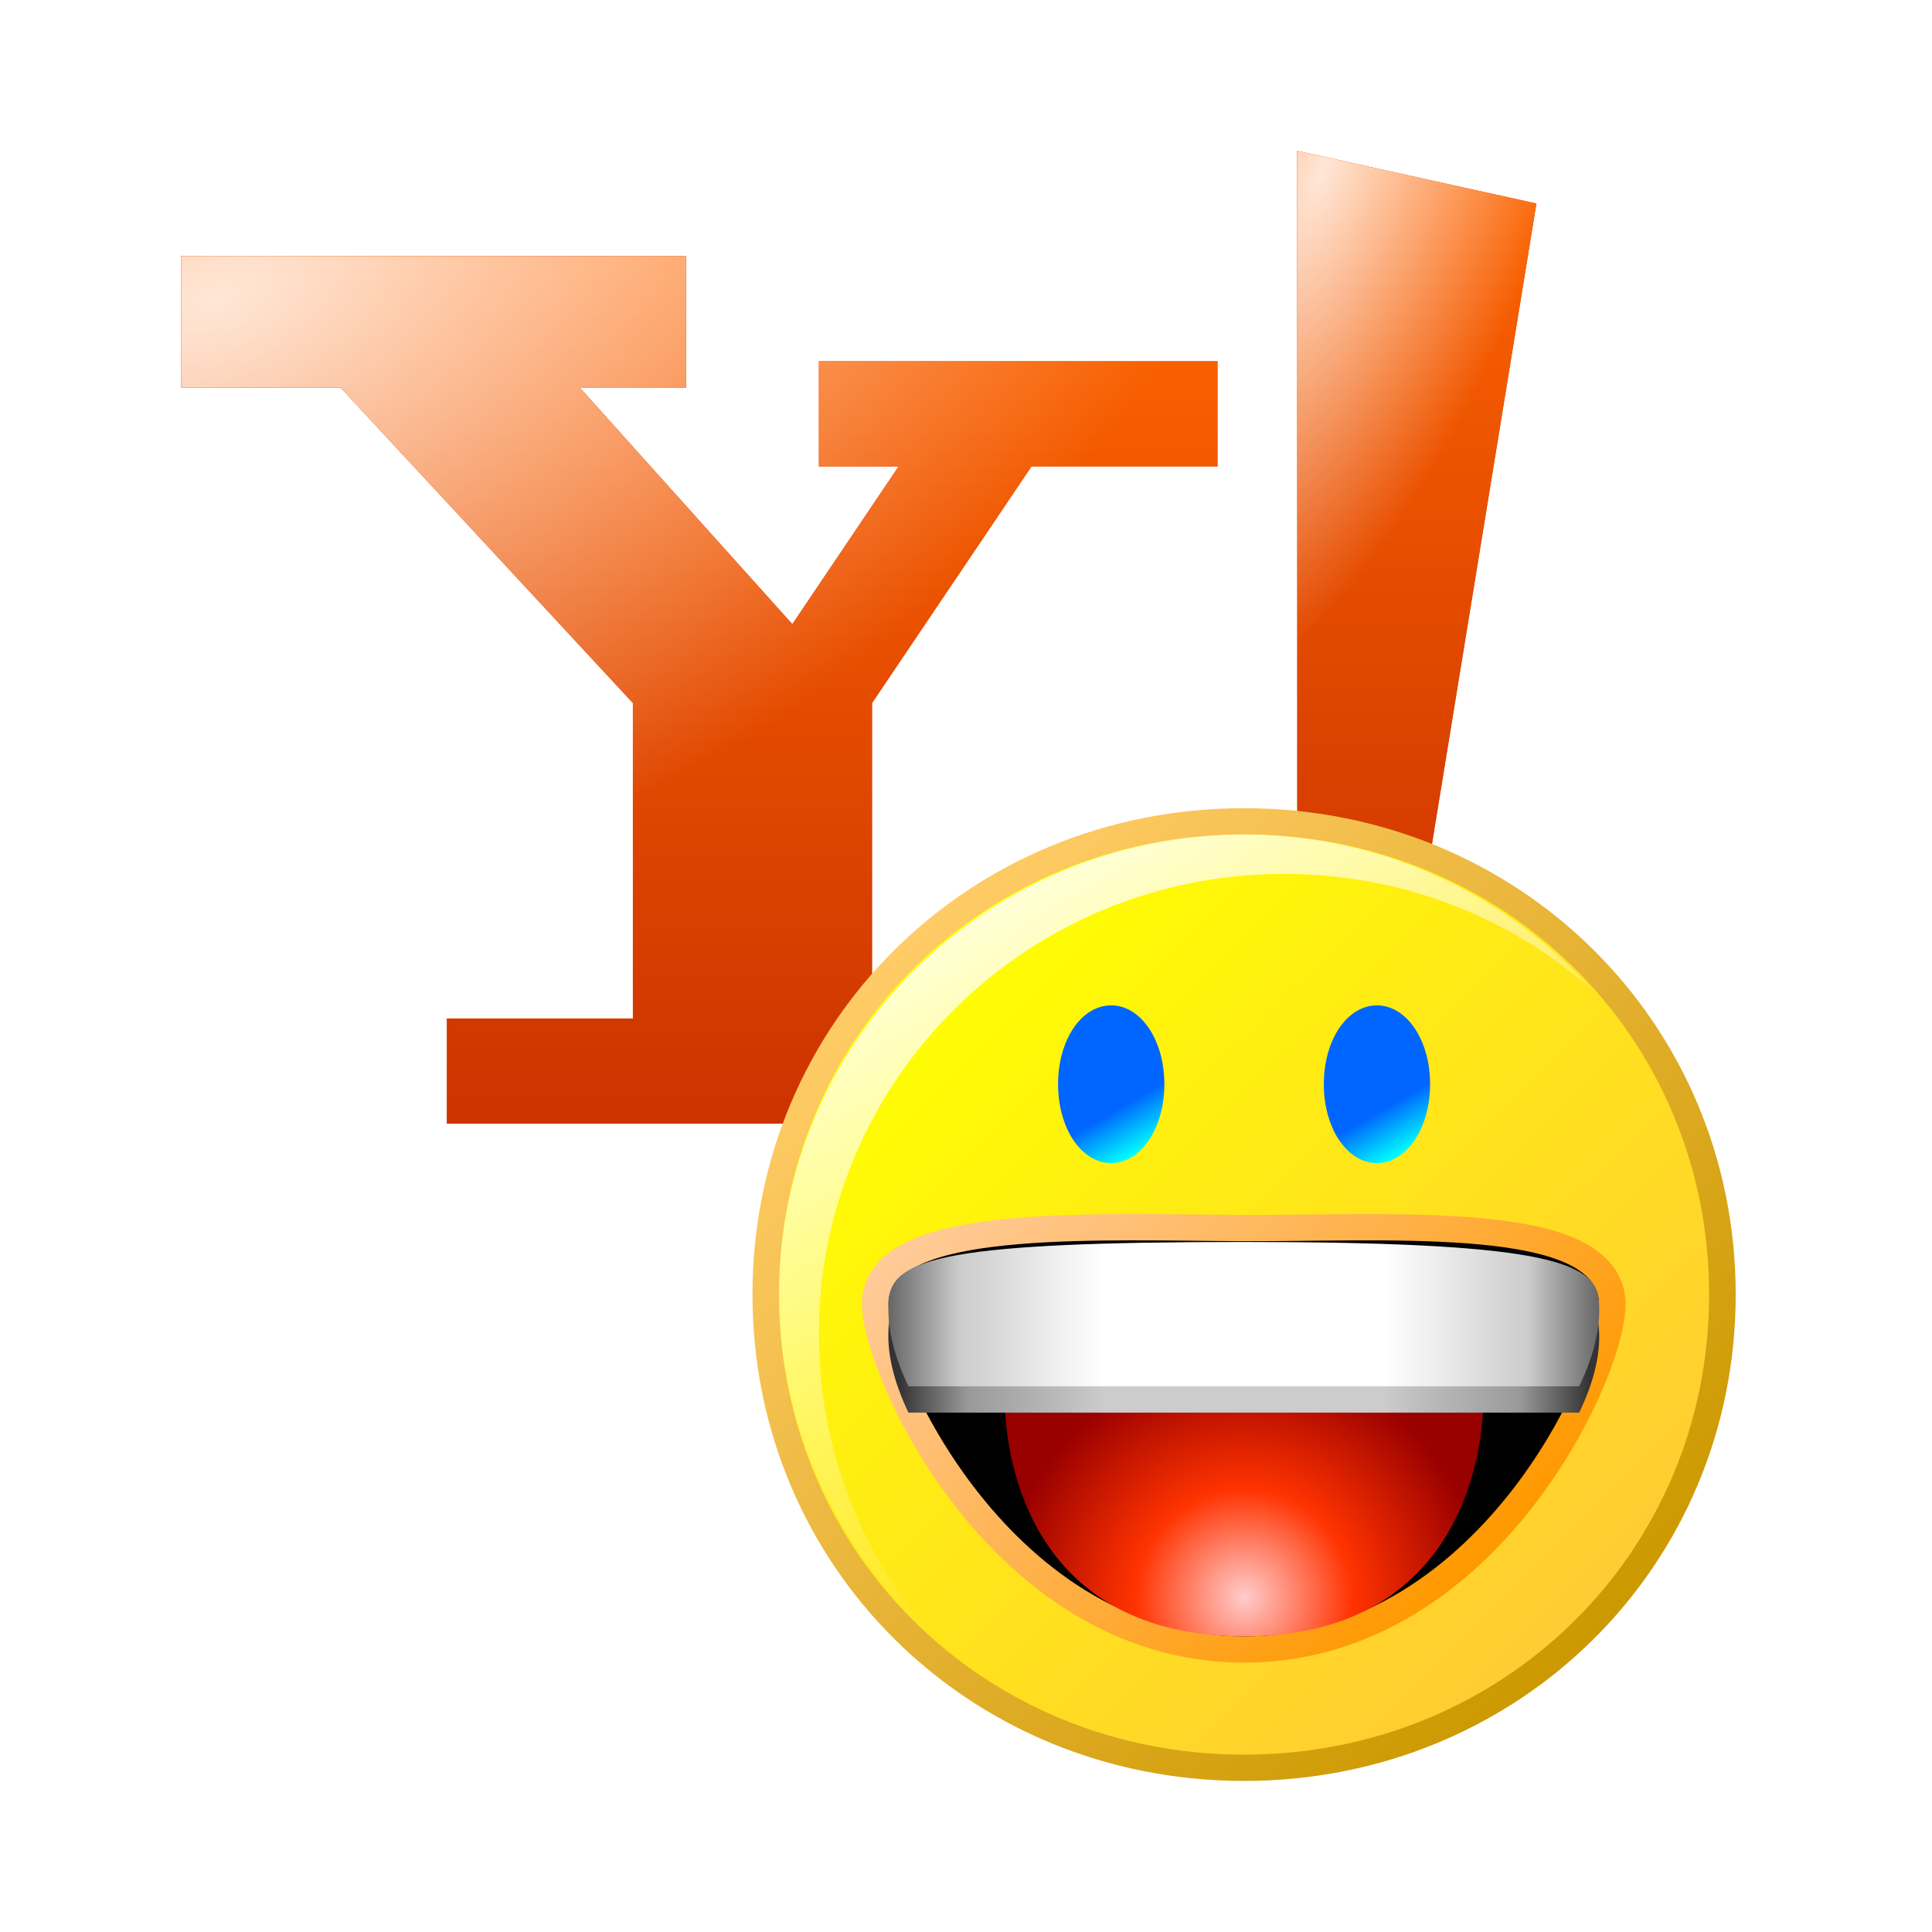
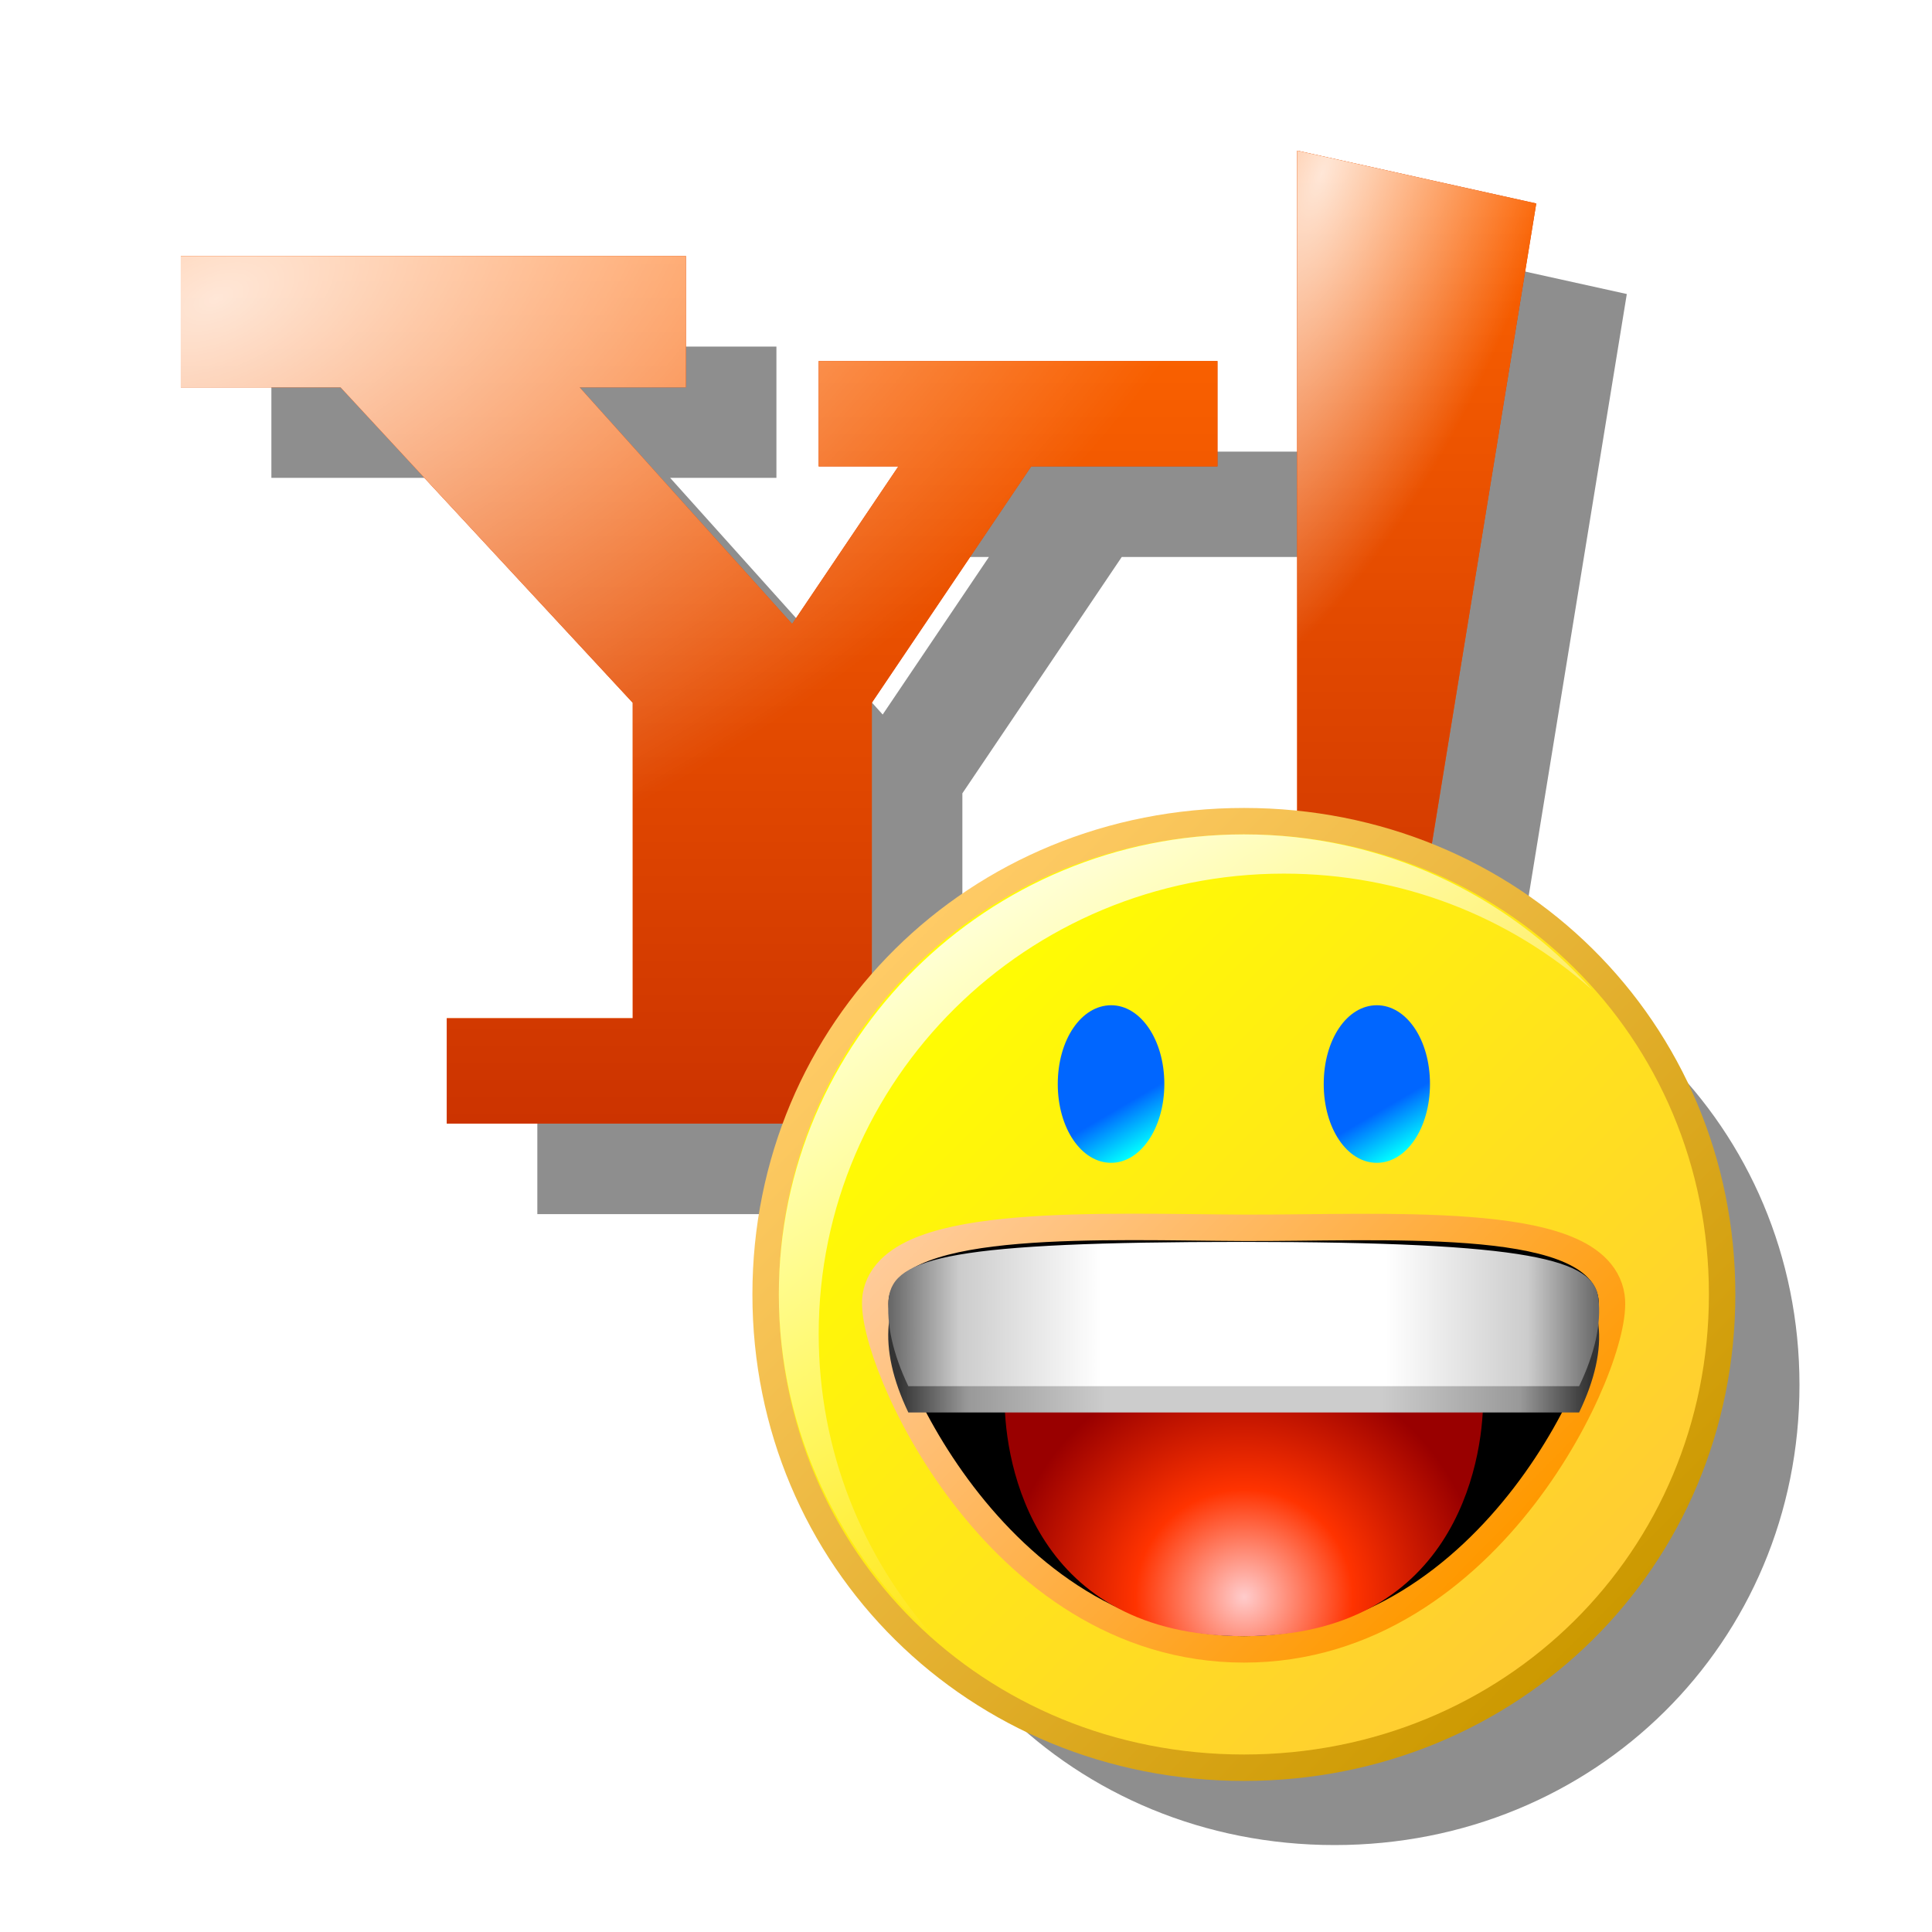
<svg xmlns="http://www.w3.org/2000/svg" version="1.1" width="64" height="64" color-interpolation="linearRGB">
  <g>
-     <linearGradient id="gradient0" gradientUnits="userSpaceOnUse" x1="21.25" y1="38" x2="21.25" y2="5">
+     <path style="fill:#000000; fill-opacity:0.443" d="M34.16 15.45H40.33V11.96H27.12V15.45H29.76L26.24 20.67L19.2 12.83H22.72V8.48H5.99V12.83H11.28L20.96 23.28V33.73H14.8V37.22H35.04V33.73H28.88V23.28L34.16 15.45z            M34.16 15.45H40.33V11.96H27.12V15.45H29.76L26.24 20.67L19.2 12.83H22.72V8.48H5.99V12.83H11.28L20.96 23.28V33.73H14.8V37.22H35.04V33.73H28.88V23.28L34.16 15.45z            M34.16 15.45H40.33V11.96H27.12V15.45H29.76L26.24 20.67L19.2 12.83H22.72V8.48H5.99V12.83H11.28L20.96 23.28V33.73H14.8V37.22H35.04V33.73H28.88V23.28L34.16 15.45z            M42.97 4.99L50.89 6.74L46.49 33.73H42.97V4.99z            M42.97 4.99L50.89 6.74L46.49 33.73H42.97V4.99z            M42.97 4.99L50.89 6.74L46.49 33.73H42.97V4.99z            M41.21 27.64C49.83 27.64 56.61 34.34 56.61 42.88C56.61 51.41 49.83 58.12 41.21 58.12C32.58 58.12 25.8 51.41 25.8 42.88C25.8 34.34 32.58 27.64 41.21 27.64z            M41.21 27.64C49.83 27.64 56.61 34.34 56.61 42.88C56.61 51.41 49.83 58.12 41.21 58.12C32.58 58.12 25.8 51.41 25.8 42.88C25.8 34.34 32.58 27.64 41.21 27.64z            M41.18 41.11C36.68 41.09 29.79 40.75 29.44 43.01C29.21 44.72 33.24 54.2 41.21 54.2C49.15 54.2 53.21 44.8 52.95 43.01C52.61 40.66 45.66 41.13 41.18 41.11z            M41.18 41.11C36.68 41.09 29.79 40.75 29.44 43.01C29.21 44.72 33.24 54.2 41.21 54.2C49.15 54.2 53.21 44.8 52.95 43.01C52.61 40.66 45.66 41.13 41.18 41.11z            M41.21 54.2C48.13 54.2 49.13 48.51 49.13 46.36H33.28C33.28 48.51 34.26 54.2 41.21 54.2z            M29.44 43.88C29.36 44.73 29.57 45.7 30.09 46.79H52.31C52.83 45.71 53.05 44.73 52.95 43.88C52.81 42.6 50.74 42.01 41.15 42.01C31.56 42.01 29.59 42.52 29.44 43.88z            M29.44 43.01C29.36 43.86 29.57 44.83 30.09 45.92H52.31C52.83 44.84 53.05 43.86 52.95 43.01C52.81 41.73 50.74 41.14 41.15 41.14C31.56 41.14 29.59 41.65 29.44 43.01z            M36.81 33.3C37.78 33.3 38.57 34.44 38.57 35.91C38.57 37.37 37.78 38.52 36.81 38.52C35.82 38.52 35.04 37.37 35.04 35.91C35.04 34.44 35.82 33.3 36.81 33.3z            M45.61 33.3C46.59 33.3 47.37 34.44 47.37 35.91C47.37 37.37 46.59 38.52 45.61 38.52C44.62 38.52 43.85 37.37 43.85 35.91C43.85 34.44 44.62 33.3 45.61 33.3z            M27.12 44.19C27.12 35.76 34.01 28.94 42.53 28.94C46.44 28.94 50.01 30.37 52.73 32.78C49.9 29.62 45.78 27.64 41.21 27.64C32.69 27.64 25.8 34.46 25.8 42.88C25.8 47.41 27.81 51.48 30.98 54.28C28.57 51.59 27.12 48.06 27.12 44.19z" transform="matrix(1,0,0,1,3,3)" />
+     <linearGradient id="gradient0" gradientUnits="userSpaceOnUse" x1="22.94" y1="37.22" x2="22.94" y2="8.48">
      <stop offset="0" stop-color="#ff6600" />
      <stop offset="1" stop-color="#cc3300" />
    </linearGradient>
-     <path style="fill:url(#gradient0)" d="M34 13H41V9H26V13H29L25 19L17 10H21V5H2V10H8L19 22V34H12V38H35V34H28V22L34 13z" transform="matrix(0.8803,0,0,0.8709,4.2393,4.129)" />
-     <linearGradient id="gradient1" gradientUnits="userSpaceOnUse" x1="21.25" y1="37.99" x2="21.25" y2="4.98">
+     <path style="fill:url(#gradient0)" d="M34.16 15.45H40.33V11.96H27.12V15.45H29.76L26.24 20.67L19.2 12.83H22.72V8.48H5.99V12.83H11.28L20.96 23.28V33.73H14.8V37.22H35.04V33.73H28.88V23.28L34.16 15.45z" />
+     <linearGradient id="gradient1" gradientUnits="userSpaceOnUse" x1="22.94" y1="37.21" x2="22.94" y2="8.46">
      <stop offset="0" stop-color="#cc3300" />
      <stop offset="1" stop-color="#ff6600" />
    </linearGradient>
-     <path style="fill:url(#gradient1)" d="M34 13H41V9H26V13H29L25 19L17 10H21V5H2V10H8L19 22V34H12V38H35V34H28V22L34 13z" transform="matrix(0.8803,0,0,0.8709,4.2393,4.129)" />
-     <radialGradient id="gradient2" gradientUnits="userSpaceOnUse" cx="0" cy="0" r="64" gradientTransform="matrix(0.1543,0.347,0.62,-0.2757,3.3155,6.6202)">
+     <path style="fill:url(#gradient1)" d="M34.16 15.45H40.33V11.96H27.12V15.45H29.76L26.24 20.67L19.2 12.83H22.72V8.48H5.99V12.83H11.28L20.96 23.28V33.73H14.8V37.22H35.04V33.73H28.88V23.28L34.16 15.45z" />
+     <radialGradient id="gradient2" gradientUnits="userSpaceOnUse" cx="0" cy="0" r="64" gradientTransform="matrix(0.1358,0.3022,0.5457,-0.2401,7.1579,9.8945)">
      <stop offset="0" stop-color="#ffffff" stop-opacity="0.843" />
      <stop offset="1" stop-color="#ffffff" stop-opacity="0" />
    </radialGradient>
-     <path style="fill:url(#gradient2)" d="M34 13H41V9H26V13H29L25 19L17 10H21V5H2V10H8L19 22V34H12V38H35V34H28V22L34 13z" transform="matrix(0.8803,0,0,0.8709,4.2393,4.129)" />
-     <linearGradient id="gradient3" gradientUnits="userSpaceOnUse" x1="48.25" y1="33.5" x2="48.25" y2="0.5">
+     <path style="fill:url(#gradient2)" d="M34.16 15.45H40.33V11.96H27.12V15.45H29.76L26.24 20.67L19.2 12.83H22.72V8.48H5.99V12.83H11.28L20.96 23.28V33.73H14.8V37.22H35.04V33.73H28.88V23.28L34.16 15.45z" />
+     <linearGradient id="gradient3" gradientUnits="userSpaceOnUse" x1="46.71" y1="33.3" x2="46.71" y2="4.56">
      <stop offset="0" stop-color="#ff6600" />
      <stop offset="1" stop-color="#cc3300" />
    </linearGradient>
-     <path style="fill:url(#gradient3)" d="M44 1L53 3L48 34H44V1z" transform="matrix(0.8803,0,0,0.8709,4.2393,4.129)" />
-     <linearGradient id="gradient4" gradientUnits="userSpaceOnUse" x1="48.2" y1="33.49" x2="48.2" y2="0.62">
+     <path style="fill:url(#gradient3)" d="M42.97 4.99L50.89 6.74L46.49 33.73H42.97V4.99z" />
+     <linearGradient id="gradient4" gradientUnits="userSpaceOnUse" x1="46.66" y1="33.29" x2="46.66" y2="4.66">
      <stop offset="0" stop-color="#cc3300" />
      <stop offset="1" stop-color="#ff6600" />
    </linearGradient>
-     <path style="fill:url(#gradient4)" d="M44 1L53 3L48 34H44V1z" transform="matrix(0.8803,0,0,0.8709,4.2393,4.129)" />
-     <radialGradient id="gradient5" gradientUnits="userSpaceOnUse" cx="0" cy="0" r="64" gradientTransform="matrix(-0.1176,0.3215,0.1261,0.0461,44.9233,1.8688)">
+     <path style="fill:url(#gradient4)" d="M42.97 4.99L50.89 6.74L46.49 33.73H42.97V4.99z" />
+     <radialGradient id="gradient5" gradientUnits="userSpaceOnUse" cx="0" cy="0" r="64" gradientTransform="matrix(-0.1035,0.2799,0.111,0.0401,43.7852,5.7565)">
      <stop offset="0" stop-color="#ffffff" stop-opacity="0.843" />
      <stop offset="1" stop-color="#ffffff" stop-opacity="0" />
    </radialGradient>
-     <path style="fill:url(#gradient5)" d="M44 1L53 3L48 34H44V1z" transform="matrix(0.8803,0,0,0.8709,4.2393,4.129)" />
-     <linearGradient id="gradient6" gradientUnits="userSpaceOnUse" x1="28.89" y1="31.39" x2="55.08" y2="57.58">
+     <path style="fill:url(#gradient5)" d="M42.97 4.99L50.89 6.74L46.49 33.73H42.97V4.99z" />
+     <linearGradient id="gradient6" gradientUnits="userSpaceOnUse" x1="29.67" y1="31.46" x2="52.72" y2="54.27">
      <stop offset="0" stop-color="#ffcb66" />
      <stop offset="1" stop-color="#cc9900" />
    </linearGradient>
-     <path style="fill:none; stroke:url(#gradient6); stroke-width:2" d="M42 27C51.79 27 59.5 34.7 59.5 44.5C59.5 54.29 51.79 62 42 62C32.2 62 24.5 54.29 24.5 44.5C24.5 34.7 32.2 27 42 27z" transform="matrix(0.8803,0,0,0.8709,4.2393,4.129)" />
-     <linearGradient id="gradient7" gradientUnits="userSpaceOnUse" x1="29.62" y1="32.11" x2="54.36" y2="56.86">
+     <path style="fill:none; stroke:url(#gradient6); stroke-width:1.751" d="M41.21 27.64C49.83 27.64 56.61 34.34 56.61 42.88C56.61 51.41 49.83 58.12 41.21 58.12C32.58 58.12 25.8 51.41 25.8 42.88C25.8 34.34 32.58 27.64 41.21 27.64z" />
+     <linearGradient id="gradient7" gradientUnits="userSpaceOnUse" x1="30.31" y1="32.09" x2="52.09" y2="53.64">
      <stop offset="0" stop-color="#ffff00" />
      <stop offset="1" stop-color="#ffcc33" />
    </linearGradient>
-     <path style="fill:url(#gradient7)" d="M42 27C51.79 27 59.5 34.7 59.5 44.5C59.5 54.29 51.79 62 42 62C32.2 62 24.5 54.29 24.5 44.5C24.5 34.7 32.2 27 42 27z" transform="matrix(0.8803,0,0,0.8709,4.2393,4.129)" />
-     <linearGradient id="gradient8" gradientUnits="userSpaceOnUse" x1="33.47" y1="37.97" x2="50.5" y2="54.99">
+     <path style="fill:url(#gradient7)" d="M41.21 27.64C49.83 27.64 56.61 34.34 56.61 42.88C56.61 51.41 49.83 58.12 41.21 58.12C32.58 58.12 25.8 51.41 25.8 42.88C25.8 34.34 32.58 27.64 41.21 27.64z" />
+     <linearGradient id="gradient8" gradientUnits="userSpaceOnUse" x1="33.7" y1="37.19" x2="48.69" y2="52.01">
      <stop offset="0" stop-color="#ffcb99" />
      <stop offset="1" stop-color="#ff9900" />
    </linearGradient>
-     <path style="fill:none; stroke:url(#gradient8); stroke-width:2" d="M41.97 42.47C36.86 42.45 29.03 42.06 28.63 44.65C28.37 46.61 32.95 57.5 42 57.5C51.02 57.5 55.63 46.7 55.34 44.65C54.95 41.95 47.06 42.49 41.97 42.47z" transform="matrix(0.8803,0,0,0.8709,4.2393,4.129)" />
-     <path style="fill:#000000" d="M41.97 42.47C36.86 42.45 29.03 42.06 28.63 44.65C28.37 46.61 32.95 57.5 42 57.5C51.02 57.5 55.63 46.7 55.34 44.65C54.95 41.95 47.06 42.49 41.97 42.47z" transform="matrix(0.8803,0,0,0.8709,4.2393,4.129)" />
-     <radialGradient id="gradient9" gradientUnits="userSpaceOnUse" cx="0" cy="0" r="64" gradientTransform="matrix(0.1406,0,0,0.1406,42,56)">
+     <path style="fill:none; stroke:url(#gradient8); stroke-width:1.751" d="M41.18 41.11C36.68 41.09 29.79 40.75 29.44 43.01C29.21 44.72 33.24 54.2 41.21 54.2C49.15 54.2 53.21 44.8 52.95 43.01C52.61 40.66 45.66 41.13 41.18 41.11z" />
+     <path style="fill:#000000" d="M41.18 41.11C36.68 41.09 29.79 40.75 29.44 43.01C29.21 44.72 33.24 54.2 41.21 54.2C49.15 54.2 53.21 44.8 52.95 43.01C52.61 40.66 45.66 41.13 41.18 41.11z" />
+     <radialGradient id="gradient9" gradientUnits="userSpaceOnUse" cx="0" cy="0" r="64" gradientTransform="matrix(0.1237,0,0,0.1224,41.2118,52.8993)">
      <stop offset="0" stop-color="#ffcccc" />
      <stop offset="0.455" stop-color="#ff3300" />
      <stop offset="1" stop-color="#990000" />
    </radialGradient>
-     <path style="fill:url(#gradient9)" d="M42 57.5C49.86 57.5 51 50.97 51 48.5H33C33 50.97 34.11 57.5 42 57.5z" transform="matrix(0.8803,0,0,0.8709,4.2393,4.129)" />
-     <linearGradient id="gradient10" gradientUnits="userSpaceOnUse" x1="29" y1="46.75" x2="55" y2="46.75">
+     <path style="fill:url(#gradient9)" d="M41.21 54.2C48.13 54.2 49.13 48.51 49.13 46.36H33.28C33.28 48.51 34.26 54.2 41.21 54.2z" />
+     <linearGradient id="gradient10" gradientUnits="userSpaceOnUse" x1="29.76" y1="44.84" x2="52.65" y2="44.84">
      <stop offset="0" stop-color="#333333" />
      <stop offset="0.1" stop-color="#999999" />
      <stop offset="0.3" stop-color="#cccccc" />
      <stop offset="0.7" stop-color="#cccccc" />
      <stop offset="0.9" stop-color="#999999" />
      <stop offset="1" stop-color="#333333" />
    </linearGradient>
-     <path style="fill:url(#gradient10)" d="M28.63 45.65C28.54 46.63 28.78 47.74 29.37 48.99H54.61C55.2 47.75 55.45 46.63 55.34 45.65C55.18 44.18 52.83 43.5 41.93 43.5C31.04 43.5 28.8 44.09 28.63 45.65z" transform="matrix(0.8803,0,0,0.8709,4.2393,4.129)" />
-     <linearGradient id="gradient11" gradientUnits="userSpaceOnUse" x1="28.62" y1="45.25" x2="55.36" y2="45.25">
+     <path style="fill:url(#gradient10)" d="M29.44 43.88C29.36 44.73 29.57 45.7 30.09 46.79H52.31C52.83 45.71 53.05 44.73 52.95 43.88C52.81 42.6 50.74 42.01 41.15 42.01C31.56 42.01 29.59 42.52 29.44 43.88z" />
+     <linearGradient id="gradient11" gradientUnits="userSpaceOnUse" x1="29.43" y1="43.53" x2="52.97" y2="43.53">
      <stop offset="0" stop-color="#666666" />
      <stop offset="0.1" stop-color="#cccccc" />
      <stop offset="0.3" stop-color="#ffffff" />
      <stop offset="0.7" stop-color="#ffffff" />
      <stop offset="0.9" stop-color="#cccccc" />
      <stop offset="1" stop-color="#666666" />
    </linearGradient>
-     <path style="fill:url(#gradient11)" d="M28.63 44.65C28.54 45.63 28.78 46.74 29.37 47.99H54.61C55.2 46.75 55.45 45.63 55.34 44.65C55.18 43.18 52.83 42.5 41.93 42.5C31.04 42.5 28.8 43.09 28.63 44.65z" transform="matrix(0.8803,0,0,0.8709,4.2393,4.129)" />
-     <linearGradient id="gradient12" gradientUnits="userSpaceOnUse" x1="35.59" y1="34.08" x2="38.38" y2="38.9">
+     <path style="fill:url(#gradient11)" d="M29.44 43.01C29.36 43.86 29.57 44.83 30.09 45.92H52.31C52.83 44.84 53.05 43.86 52.95 43.01C52.81 41.73 50.74 41.14 41.15 41.14C31.56 41.14 29.59 41.65 29.44 43.01z" />
+     <linearGradient id="gradient12" gradientUnits="userSpaceOnUse" x1="35.56" y1="33.8" x2="38.02" y2="38">
      <stop offset="0" stop-color="#0066ff" />
      <stop offset="0.67" stop-color="#0066ff" />
      <stop offset="1" stop-color="#00ffff" />
    </linearGradient>
-     <path style="fill:url(#gradient12)" d="M37 33.5C38.11 33.5 39 34.81 39 36.5C39 38.18 38.11 39.5 37 39.5C35.88 39.5 35 38.18 35 36.5C35 34.81 35.88 33.5 37 33.5z" transform="matrix(0.8803,0,0,0.8709,4.2393,4.129)" />
-     <linearGradient id="gradient13" gradientUnits="userSpaceOnUse" x1="45.59" y1="34.08" x2="48.38" y2="38.9">
+     <path style="fill:url(#gradient12)" d="M36.81 33.3C37.78 33.3 38.57 34.44 38.57 35.91C38.57 37.37 37.78 38.52 36.81 38.52C35.82 38.52 35.04 37.37 35.04 35.91C35.04 34.44 35.82 33.3 36.81 33.3z" />
+     <linearGradient id="gradient13" gradientUnits="userSpaceOnUse" x1="44.37" y1="33.8" x2="46.82" y2="38">
      <stop offset="0" stop-color="#0066ff" />
      <stop offset="0.67" stop-color="#0066ff" />
      <stop offset="1" stop-color="#00ffff" />
    </linearGradient>
-     <path style="fill:url(#gradient13)" d="M47 33.5C48.11 33.5 49 34.81 49 36.5C49 38.18 48.11 39.5 47 39.5C45.88 39.5 45 38.18 45 36.5C45 34.81 45.88 33.5 47 33.5z" transform="matrix(0.8803,0,0,0.8709,4.2393,4.129)" />
-     <linearGradient id="gradient14" gradientUnits="userSpaceOnUse" x1="33.09" y1="29.43" x2="44.61" y2="49.38">
+     <path style="fill:url(#gradient13)" d="M45.61 33.3C46.59 33.3 47.37 34.44 47.37 35.91C47.37 37.37 46.59 38.52 45.61 38.52C44.62 38.52 43.85 37.37 43.85 35.91C43.85 34.44 44.62 33.3 45.61 33.3z" />
+     <linearGradient id="gradient14" gradientUnits="userSpaceOnUse" x1="33.36" y1="29.75" x2="43.5" y2="47.13">
      <stop offset="0" stop-color="#ffffff" stop-opacity="0.839" />
      <stop offset="1" stop-color="#ffffff" stop-opacity="0" />
    </linearGradient>
-     <path style="fill:url(#gradient14)" d="M26 46C26 36.33 33.83 28.5 43.5 28.5C47.95 28.5 52 30.14 55.09 32.9C51.88 29.28 47.2 27 42 27C32.33 27 24.5 34.83 24.5 44.5C24.5 49.7 26.78 54.38 30.38 57.59C27.64 54.5 26 50.45 26 46z" transform="matrix(0.8803,0,0,0.8709,4.2393,4.129)" />
+     <path style="fill:url(#gradient14)" d="M27.12 44.19C27.12 35.76 34.01 28.94 42.53 28.94C46.44 28.94 50.01 30.37 52.73 32.78C49.9 29.62 45.78 27.64 41.21 27.64C32.69 27.64 25.8 34.46 25.8 42.88C25.8 47.41 27.81 51.48 30.98 54.28C28.57 51.59 27.12 48.06 27.12 44.19z" />
  </g>
</svg>
